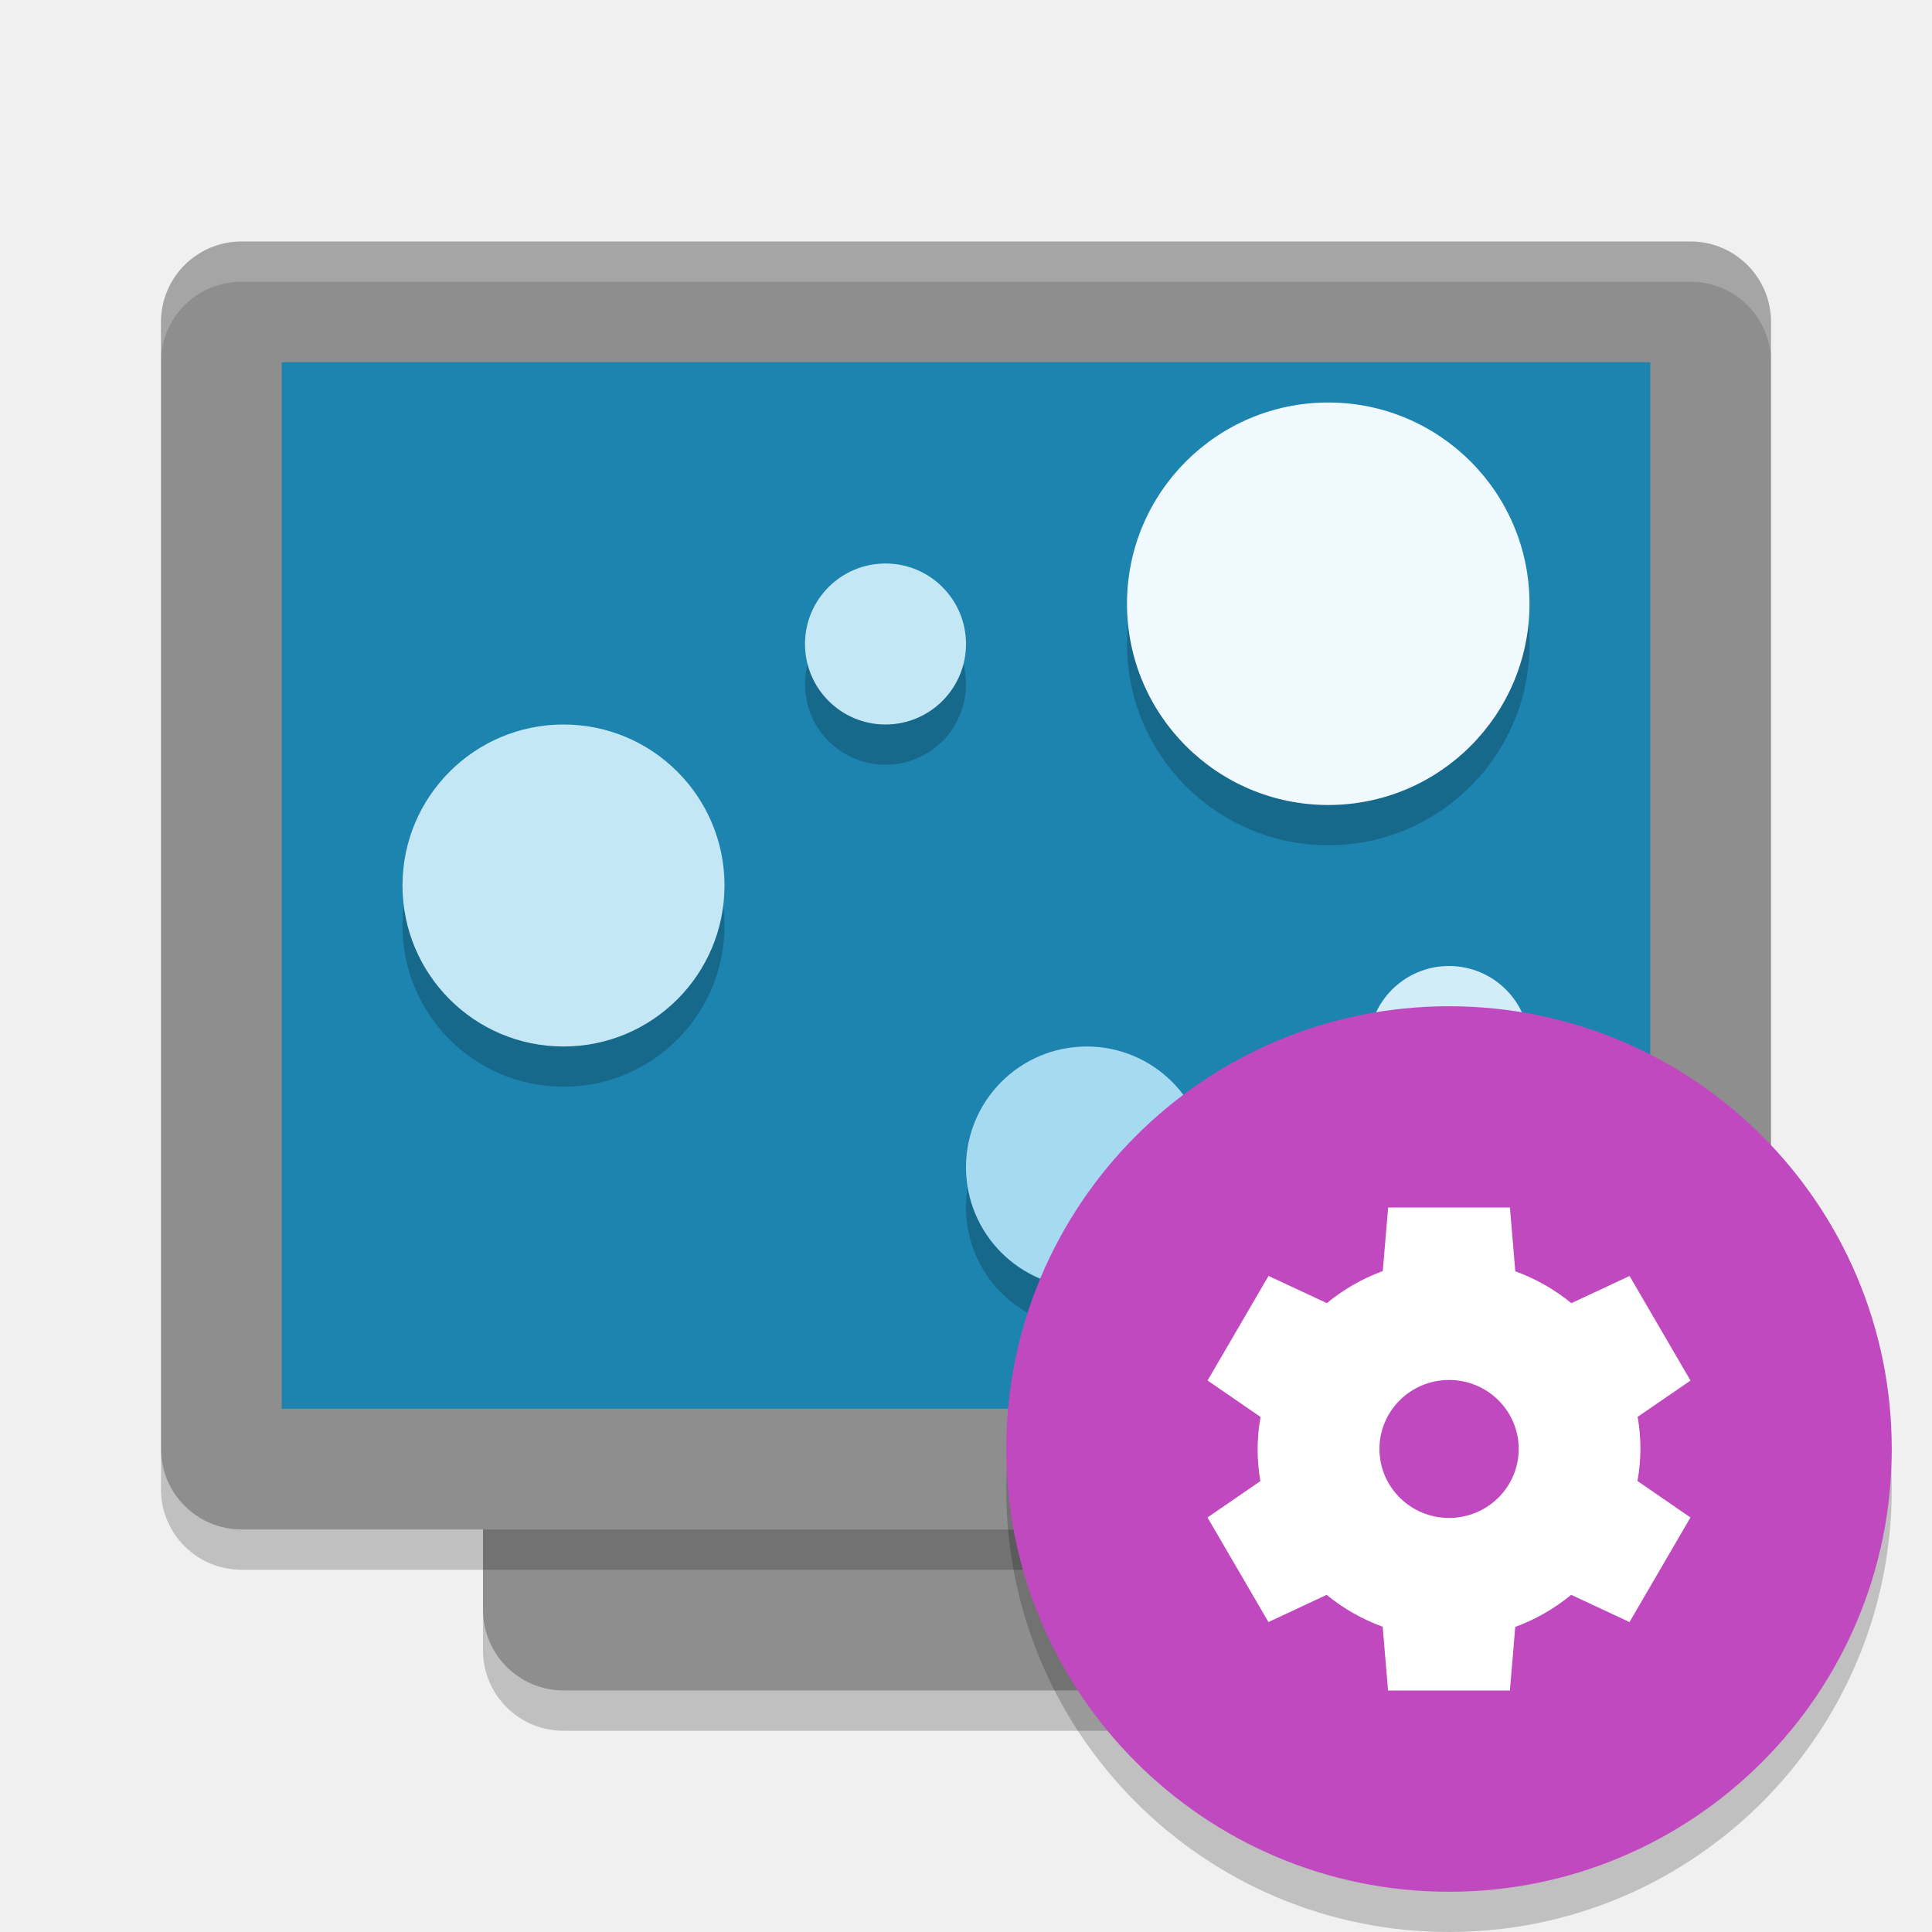
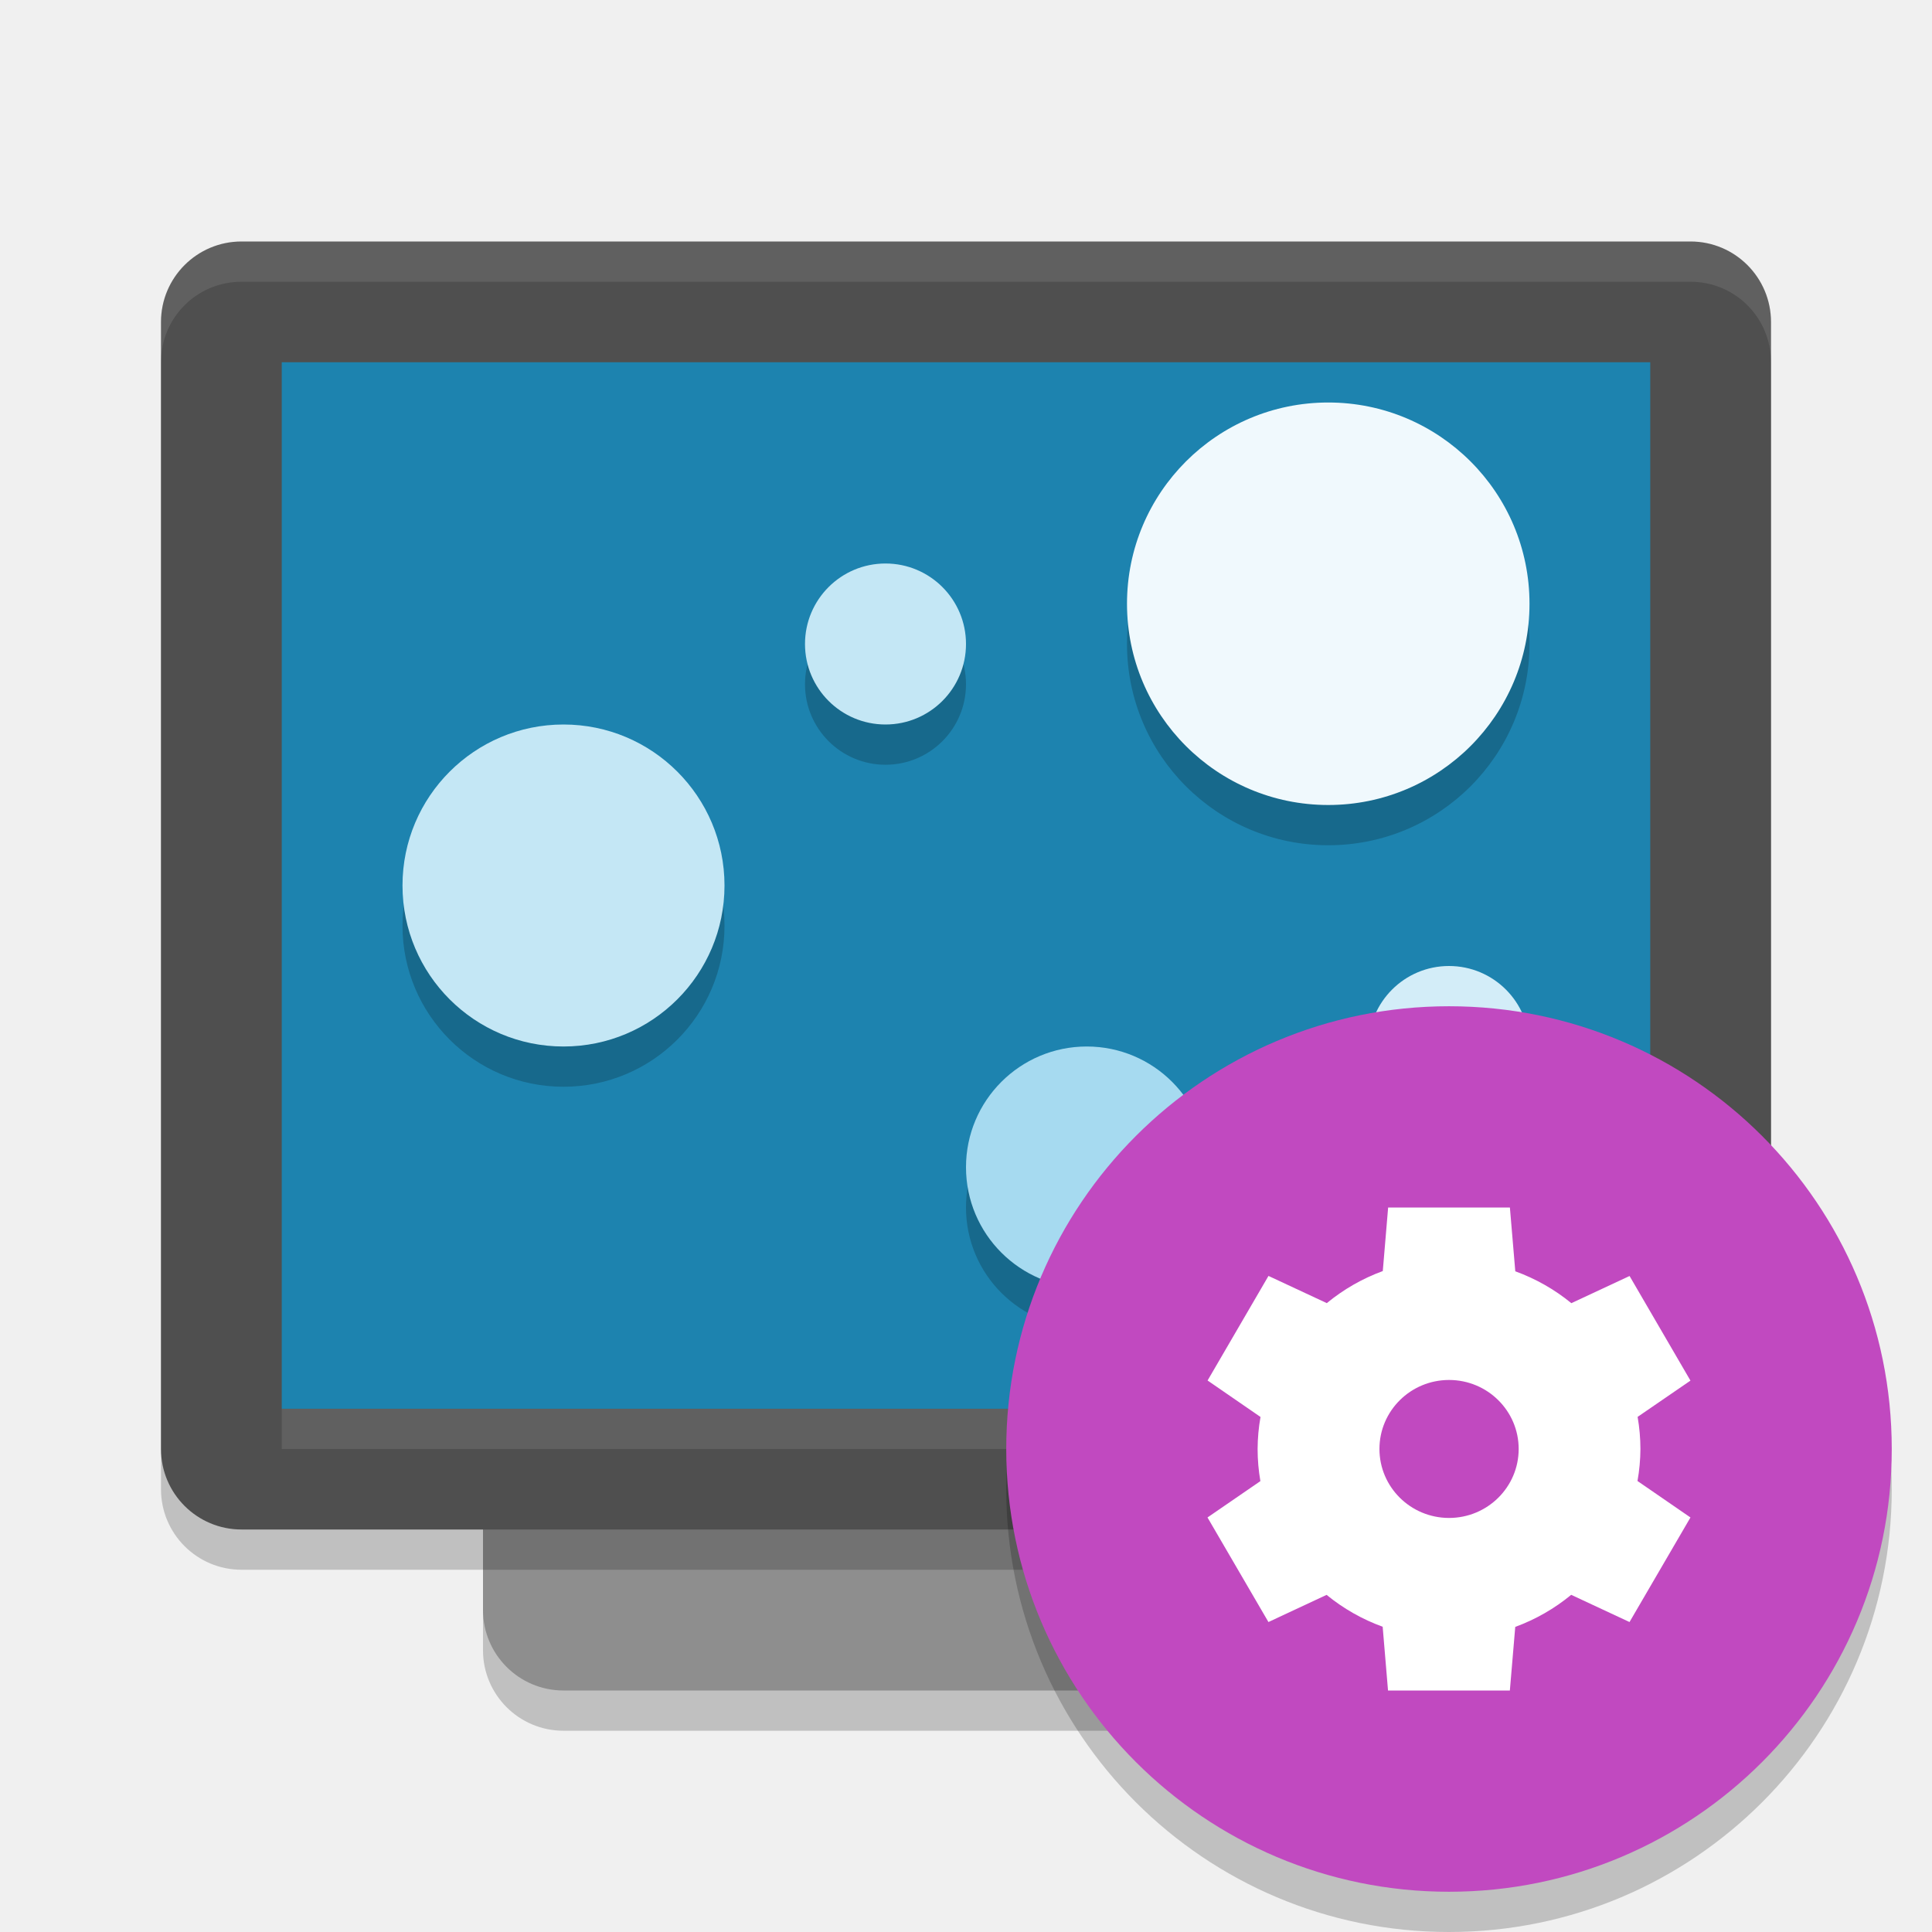
<svg xmlns="http://www.w3.org/2000/svg" width="48" height="48" version="1">
-   <rect fill="#8e8e8e" width="32" height="24" x="-42" y="-36" rx="2" ry="2" transform="matrix(0,-1,-1,0,0,0)" />
-   <rect fill="#8e8e8e" width="32" height="40" x="-38" y="-44" rx="2" ry="2" transform="matrix(0,-1,-1,0,0,0)" />
+   <rect style="opacity:0.2" width="32" height="24" x="-43" y="-36" rx="2" ry="2" transform="matrix(0,-1,-1,0,0,0)" />
+   <rect style="fill:#8e8e8e" width="32" height="24" x="-42" y="-36" rx="2" ry="2" transform="matrix(0,-1,-1,0,0,0)" />
+   <rect style="opacity:0.2" width="32" height="40" x="-39" y="-44" rx="2" ry="2" transform="matrix(0,-1,-1,0,0,0)" />
+   <rect style="fill:#4f4f4f" width="32" height="40" x="-38" y="-44" rx="2" ry="2" transform="matrix(0,-1,-1,0,0,0)" />
+   <path style="opacity:0.1;fill:#ffffff" d="M 6,6 C 4.892,6 4,6.892 4,8 V 9 C 4,7.892 4.892,7 6,7 H 42 C 43.108,7 44,7.892 44,9 V 8 C 44,6.892 43.108,6 42,6 Z" />
+   <rect style="opacity:0.1;fill:#ffffff" width="34" height="1" x="7" y="35" />
  <rect style="fill:#1d83af" width="26" height="34" x="-35" y="-41" rx="0" ry="0" transform="matrix(0,-1,-1,0,0,0)" />
-   <path fill="#fff" opacity=".2" d="m6 6c-1.108 0-2 0.892-2 2v1c0-1.108 0.892-2 2-2h36c1.108 0 2 0.892 2 2v-1c0-1.108-0.892-2-2-2h-36z" />
-   <path opacity=".2" d="m12 40v1c0 1.108 0.892 2 2 2h20c1.108 0 2-0.892 2-2v-1c0 1.108-0.892 2-2 2h-20c-1.108 0-2-0.892-2-2z" />
-   <path opacity=".2" d="m4 36v1c0 1.108 0.892 2 2 2h36c1.108 0 2-0.892 2-2v-1c0 1.108-0.892 2-2 2h-36c-1.108 0-2-0.892-2-2z" />
  <path style="opacity:0.2" d="m 33,11 a 5,5 0 0 0 -5,5 5,5 0 0 0 5,5 5,5 0 0 0 5,-5 5,5 0 0 0 -5,-5 z m -11,4 a 2,2 0 0 0 -2,2 2,2 0 0 0 2,2 2,2 0 0 0 2,-2 2,2 0 0 0 -2,-2 z m -8,4 a 4,4 0 0 0 -4,4 4,4 0 0 0 4,4 4,4 0 0 0 4,-4 4,4 0 0 0 -4,-4 z m 22,6 a 2,2 0 0 0 -2,2 2,2 0 0 0 2,2 2,2 0 0 0 2,-2 2,2 0 0 0 -2,-2 z m -9,2 a 3,3 0 0 0 -3,3 3,3 0 0 0 3,3 3,3 0 0 0 3,-3 3,3 0 0 0 -3,-3 z" />
  <circle style="fill:#f0f9fd" cx="33" cy="15" r="5" />
  <circle style="fill:#c4e7f5" cx="14" cy="22" r="4" />
  <circle style="fill:#a6daf0" cx="27" cy="29" r="3" />
  <circle style="fill:#c4e7f5" cx="22" cy="16" r="2" />
  <circle style="fill:#d3edf8" cx="36" cy="26" r="2" />
  <circle style="opacity:0.2" cx="36" cy="37" r="11" />
  <circle style="fill:#c149c0" cx="36" cy="36" r="11" />
-   <path style="fill:#ffffff" d="m 34.488,29.999 -0.133,1.58 a 4.757,4.714 0 0 0 -1.39,0.797 l -1.449,-0.676 -1.514,2.598 1.316,0.906 a 4.757,4.714 0 0 0 -0.073,0.795 4.757,4.714 0 0 0 0.069,0.799 l -1.314,0.903 1.514,2.598 1.446,-0.675 a 4.757,4.714 0 0 0 1.393,0.792 l 0.133,1.584 3.027,0 0.133,-1.58 a 4.757,4.714 0 0 0 1.39,-0.797 l 1.449,0.676 1.514,-2.598 -1.316,-0.906 a 4.757,4.714 0 0 0 0.073,-0.795 4.757,4.714 0 0 0 -0.069,-0.799 l 1.313,-0.901 -1.514,-2.598 -1.446,0.675 a 4.757,4.714 0 0 0 -1.393,-0.792 l -0.133,-1.584 -3.027,0 z m 1.514,4.286 a 1.73,1.714 0 0 1 1.73,1.714 1.73,1.714 0 0 1 -1.73,1.714 1.73,1.714 0 0 1 -1.73,-1.714 1.73,1.714 0 0 1 1.73,-1.714 z" />
+   <path style="fill:#ffffff" d="M 34.488,29.999 34.355,31.579 A 4.757,4.714 0 0 0 32.964,32.376 L 31.515,31.7 30.002,34.298 31.317,35.204 A 4.757,4.714 0 0 0 31.245,35.999 4.757,4.714 0 0 0 31.314,36.798 L 30,37.701 31.514,40.299 32.959,39.624 A 4.757,4.714 0 0 0 34.352,40.416 L 34.485,42 H 37.512 L 37.646,40.42 A 4.757,4.714 0 0 0 39.036,39.623 L 40.485,40.299 41.999,37.701 40.683,36.795 A 4.757,4.714 0 0 0 40.756,36 4.757,4.714 0 0 0 40.686,35.202 L 41.999,34.301 40.486,31.702 39.04,32.377 A 4.757,4.714 0 0 0 37.647,31.585 L 37.513,30.001 H 34.486 Z M 36.002,34.285 A 1.73,1.714 0 0 1 37.731,35.999 1.73,1.714 0 0 1 36.002,37.713 1.73,1.714 0 0 1 34.272,35.999 1.73,1.714 0 0 1 36.002,34.285 Z" />
</svg>
